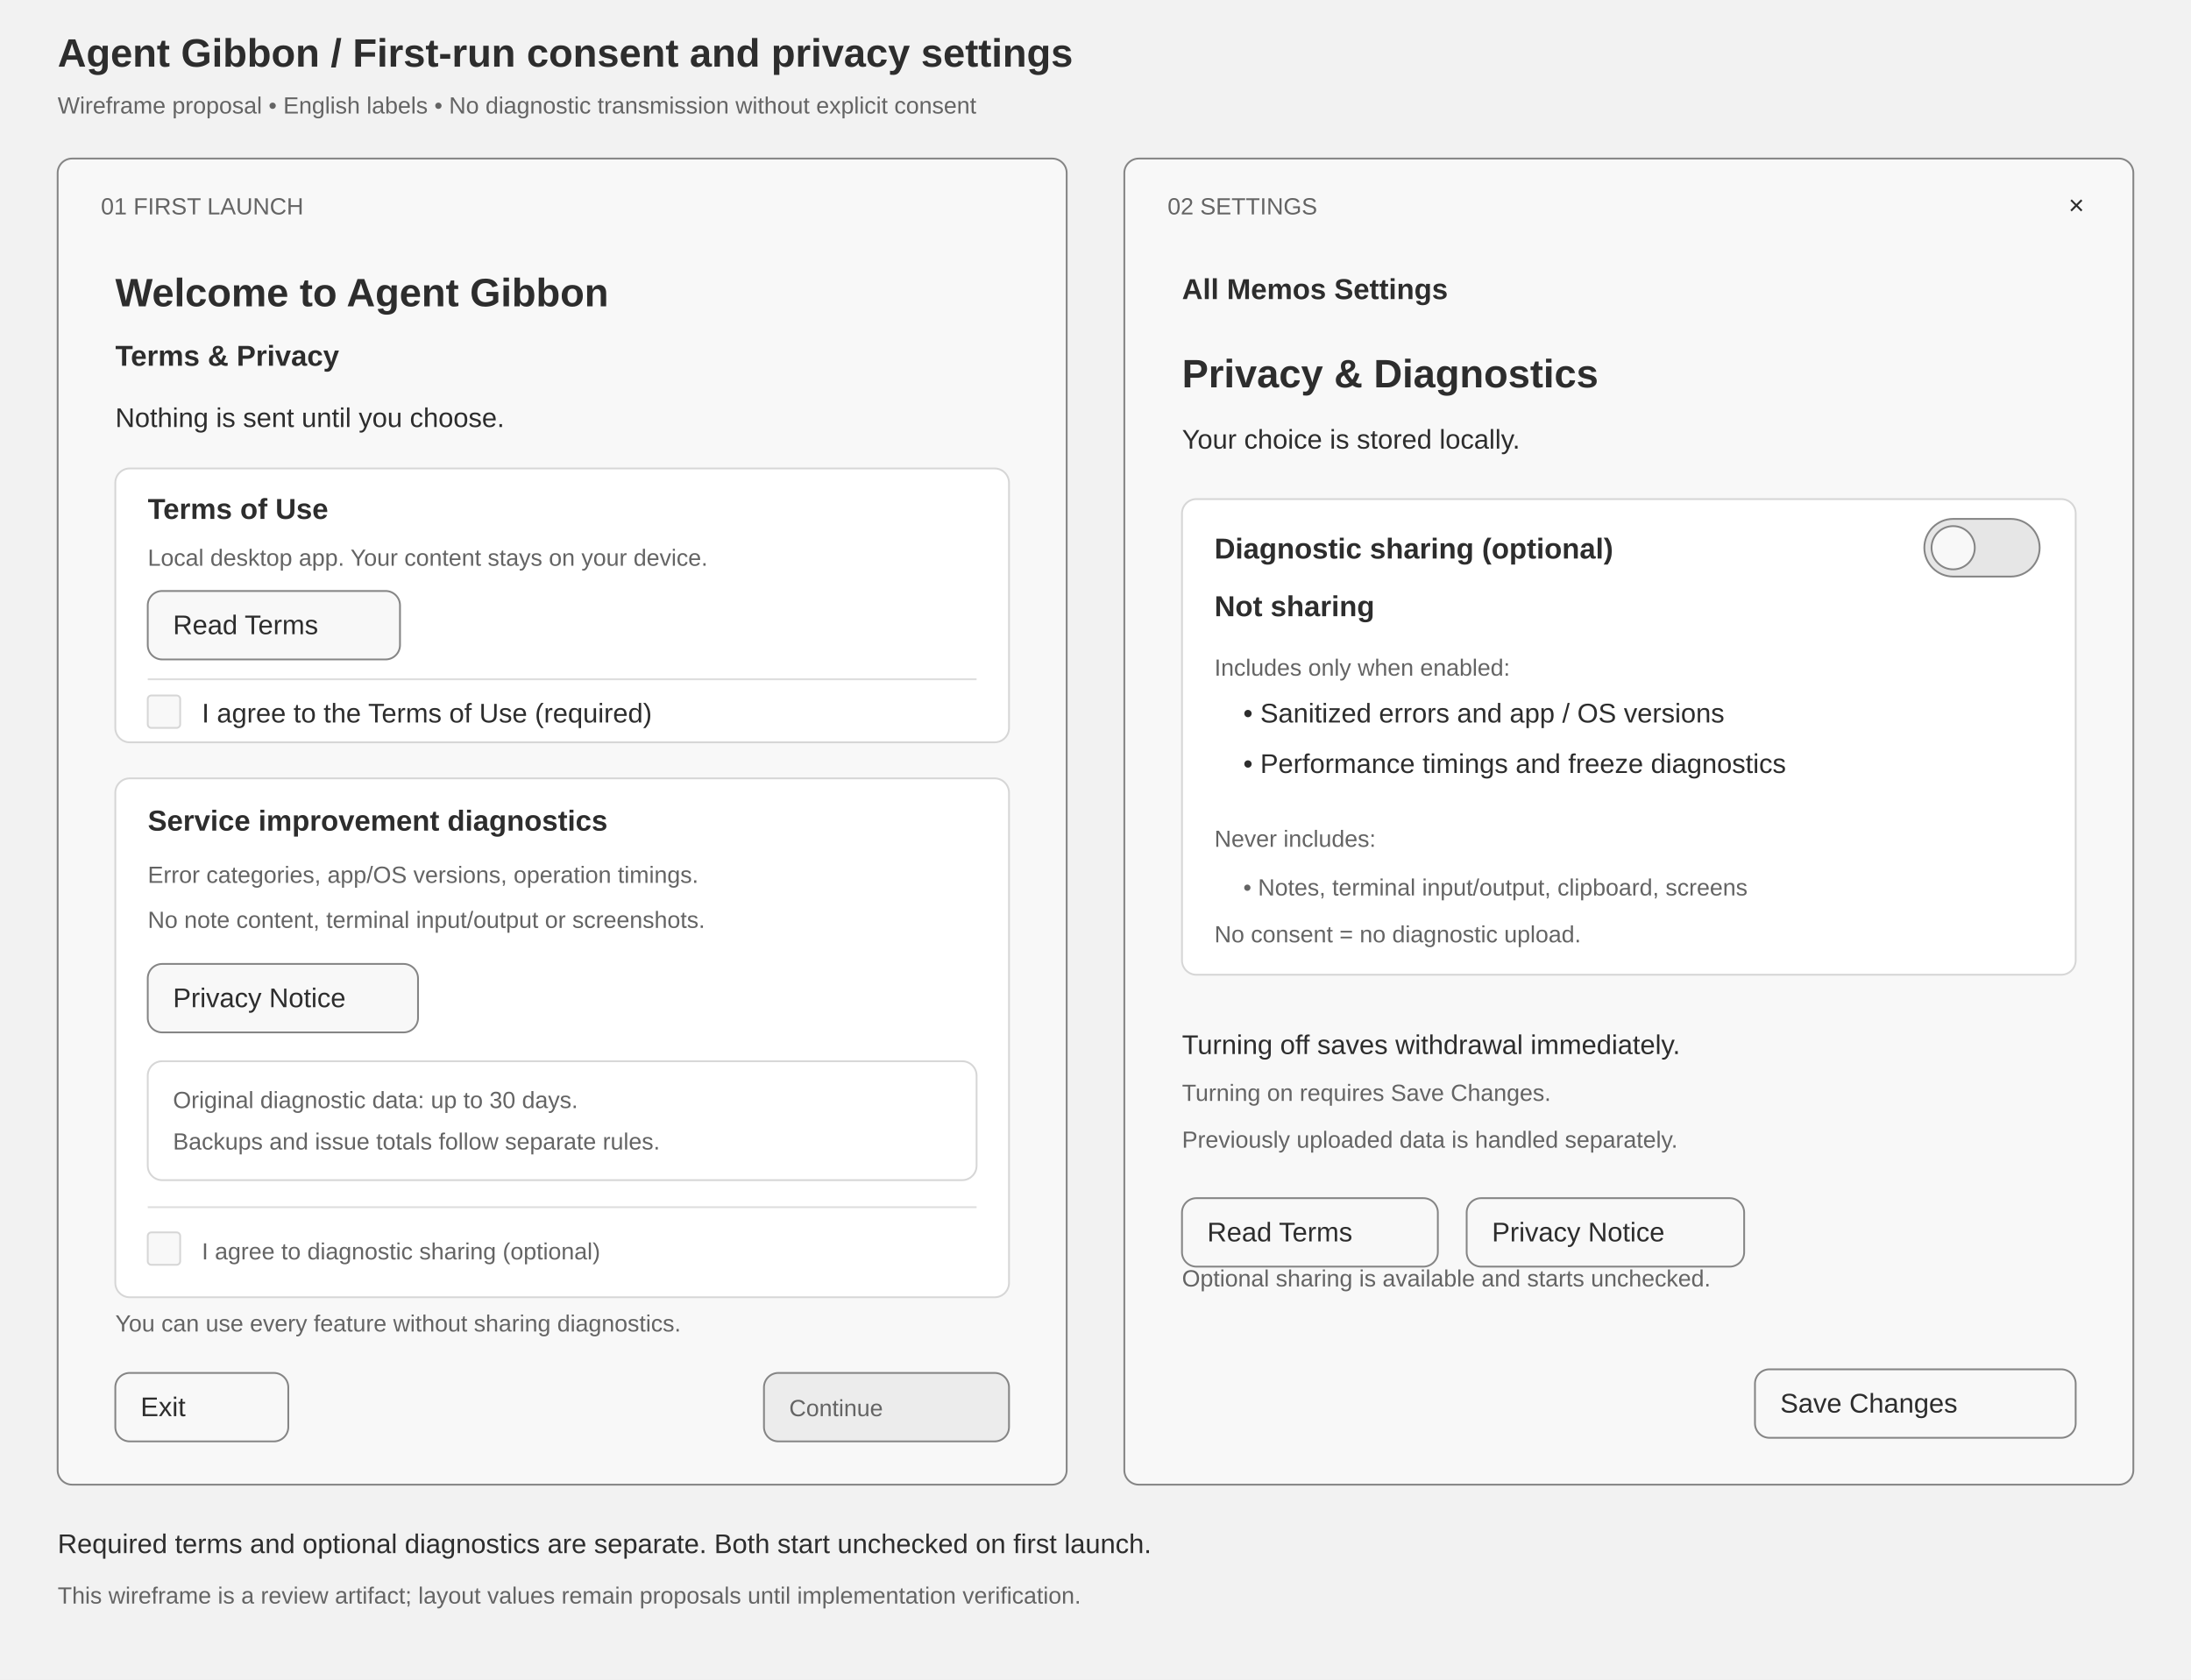
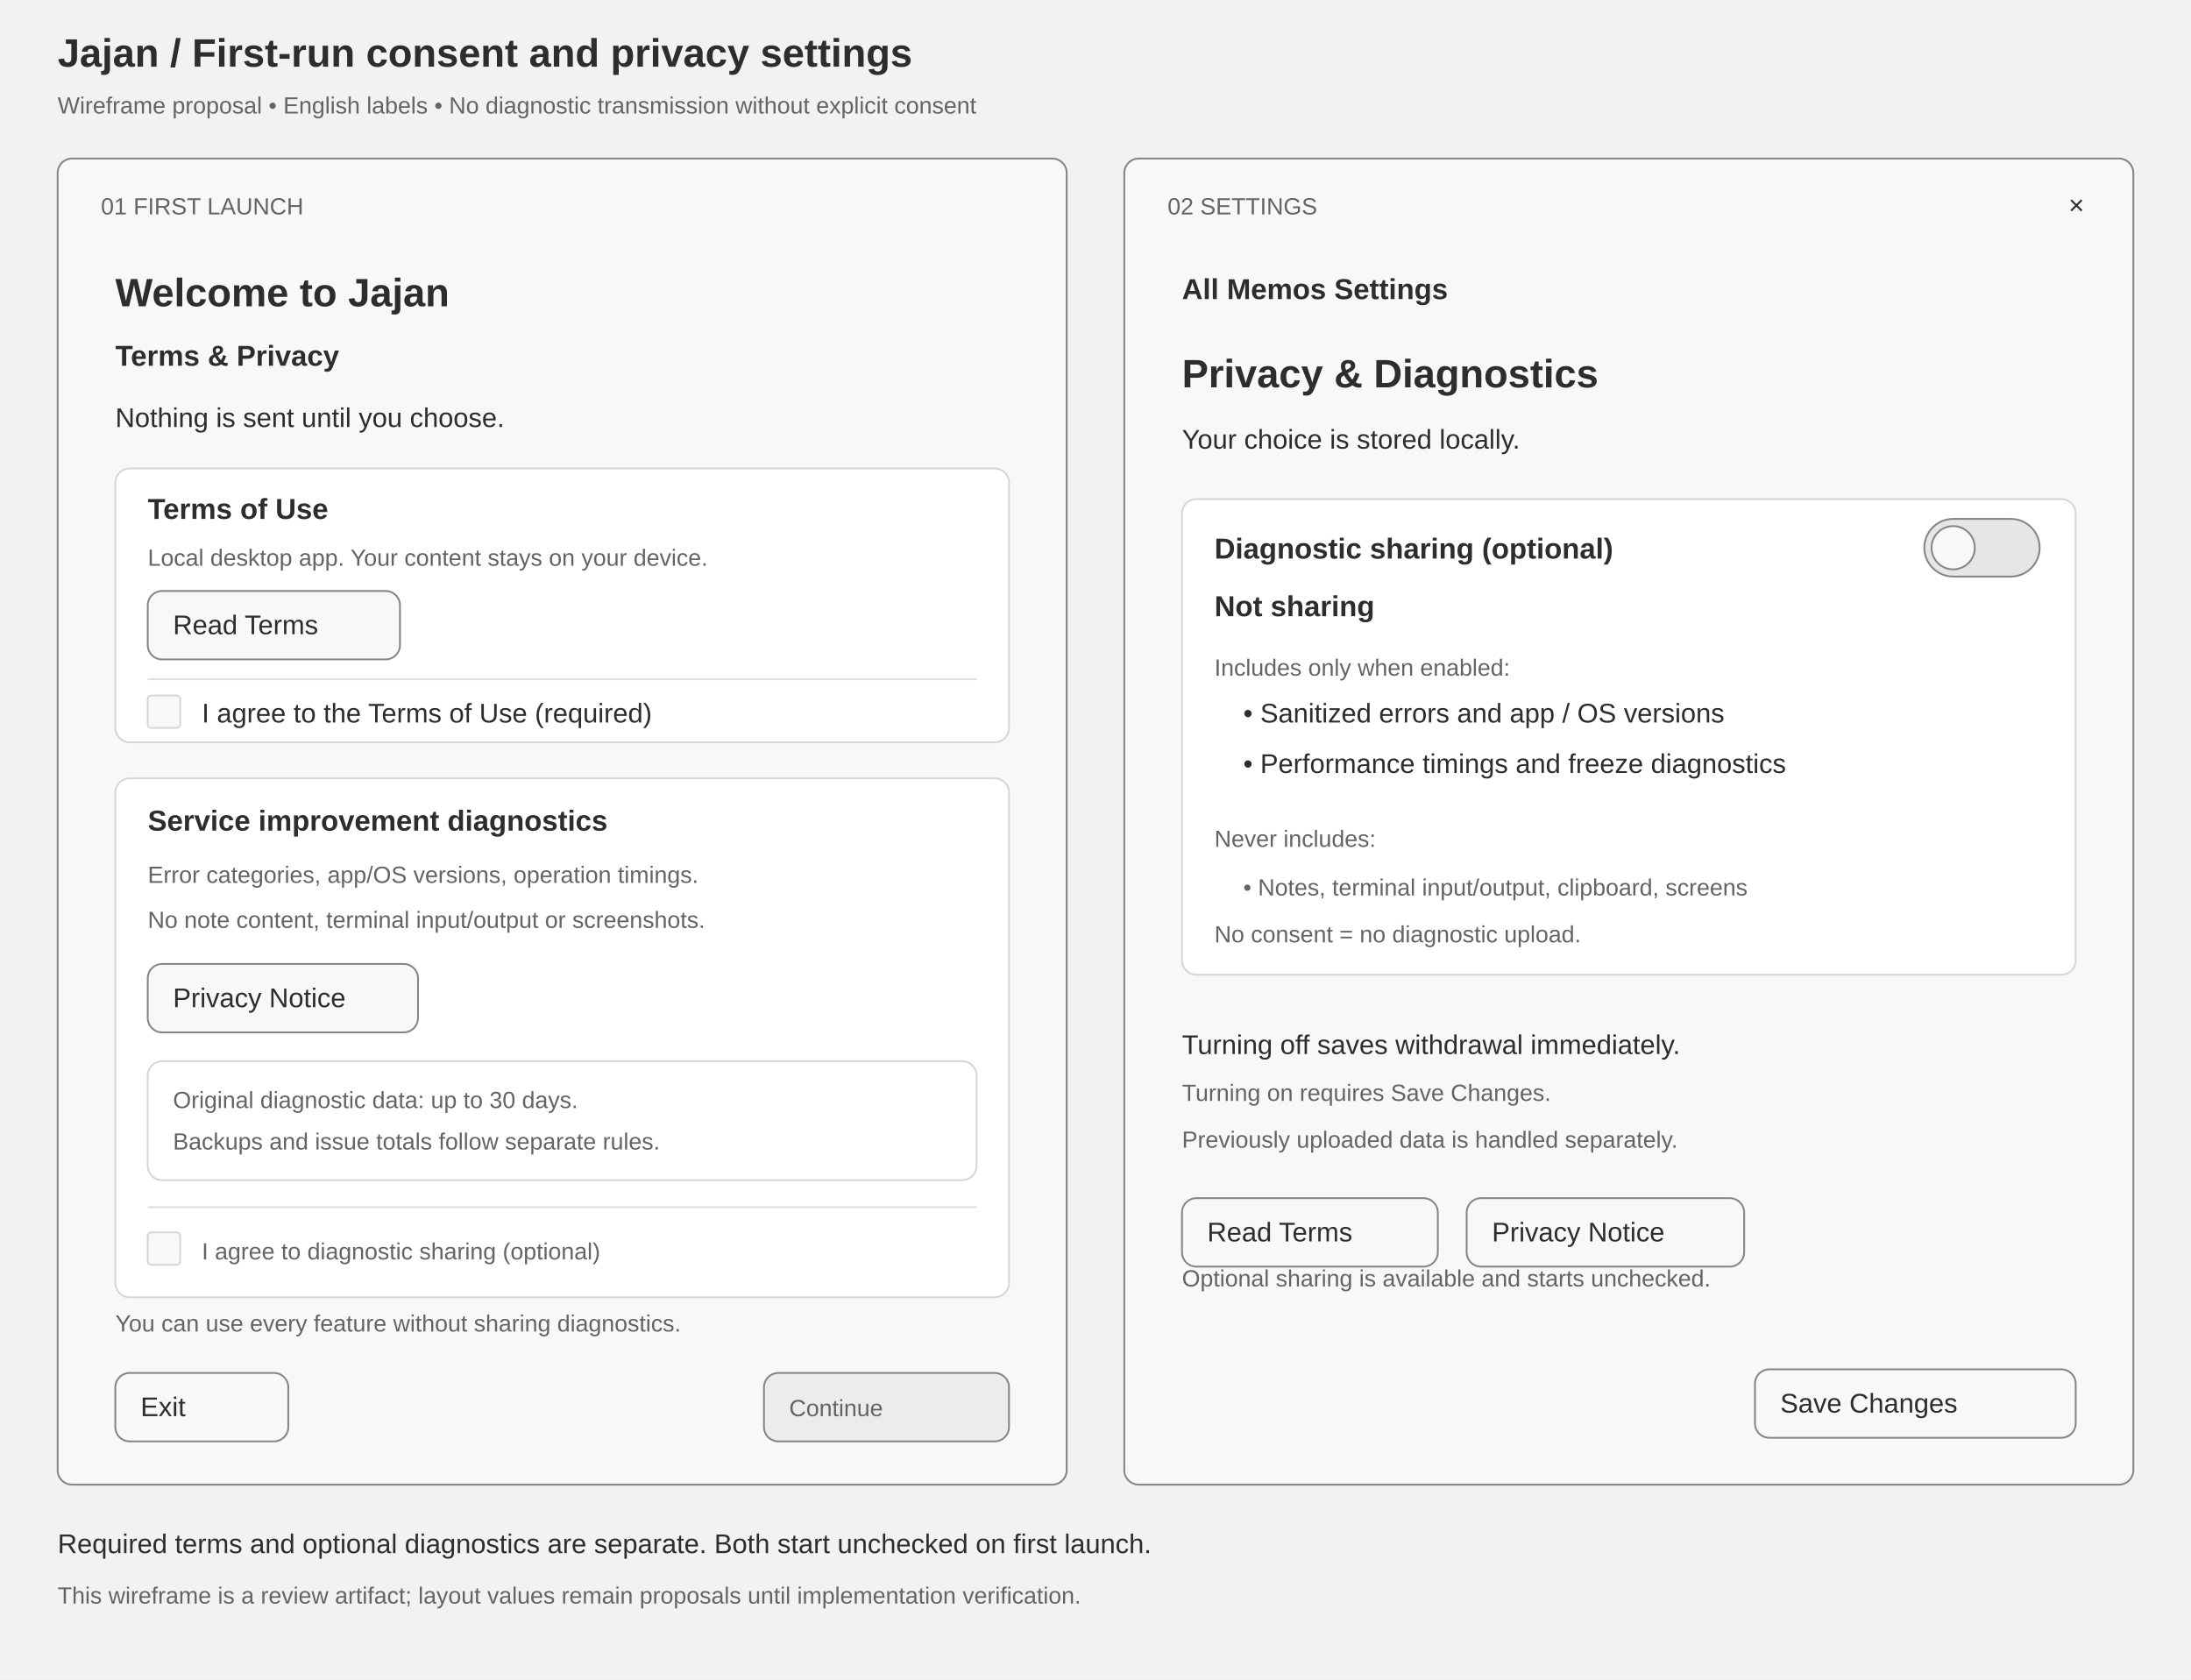
<svg xmlns="http://www.w3.org/2000/svg" width="1216" height="932" viewBox="0 0 1216 932">
  <rect width="1216" height="932" fill="#f2f2f2" />
  <style>text{font-family:Arial,sans-serif;fill:#2d2d2d}.title{font-size:22px;font-weight:700}.body{font-size:15px}.small{font-size:13px;fill:#646464}.label{font-size:16px;font-weight:600}</style>
-   <text x="32" y="37" class="title">Agent Gibbon / First-run consent and privacy settings</text>
+   <text x="32" y="37" class="title">Jajan / First-run consent and privacy settings</text>
  <text x="32" y="63" class="small">Wireframe proposal • English labels • No diagnostic transmission without explicit consent</text>
  <rect x="32" y="88" width="560" height="736" rx="8" fill="#f8f8f8" stroke="#858585" />
  <rect x="624" y="88" width="560" height="736" rx="8" fill="#f8f8f8" stroke="#858585" />
  <text x="56" y="119" class="small">01  FIRST LAUNCH</text>
  <text x="1148" y="119" class="body">×</text>
-   <text x="64" y="170" class="title">Welcome to Agent Gibbon</text>
+   <text x="64" y="170" class="title">Welcome to Jajan</text>
  <text x="64" y="203" class="label">Terms &amp; Privacy</text>
  <text x="64" y="237" class="body">Nothing is sent until you choose.</text>
  <rect x="64" y="260" width="496" height="152" rx="8" fill="#ffffff" stroke="#d6d6d6" />
  <text x="82" y="288" class="label">Terms of Use</text>
  <text x="82" y="314" class="small">Local desktop app. Your content stays on your device.</text>
  <rect x="82" y="328" width="140" height="38" rx="8" fill="#f8f8f8" stroke="#858585" />
  <text x="96" y="352" class="body">Read Terms</text>
  <path d="M82 377H542" stroke="#ddd" />
  <rect x="82" y="386" width="18" height="18" rx="2" fill="#f8f8f8" stroke="#d6d6d6" />
  <text x="112" y="401" class="body">I agree to the Terms of Use (required)</text>
  <rect x="64" y="432" width="496" height="288" rx="8" fill="#ffffff" stroke="#d6d6d6" />
  <text x="82" y="461" class="label">Service improvement diagnostics</text>
  <text x="82" y="490" class="small">Error categories, app/OS versions, operation timings.</text>
  <text x="82" y="515" class="small">No note content, terminal input/output or screenshots.</text>
  <rect x="82" y="535" width="150" height="38" rx="8" fill="#f8f8f8" stroke="#858585" />
  <text x="96" y="559" class="body">Privacy Notice</text>
  <rect x="82" y="589" width="460" height="66" rx="8" fill="#ffffff" stroke="#d6d6d6" />
  <text x="96" y="615" class="small">Original diagnostic data: up to 30 days.</text>
  <text x="96" y="638" class="small">Backups and issue totals follow separate rules.</text>
  <path d="M82 670H542" stroke="#ddd" />
  <rect x="82" y="684" width="18" height="18" rx="2" fill="#f8f8f8" stroke="#d6d6d6" />
  <text x="112" y="699" class="small">I agree to diagnostic sharing (optional)</text>
  <text x="64" y="739" class="small">You can use every feature without sharing diagnostics.</text>
  <rect x="64" y="762" width="96" height="38" rx="8" fill="#f8f8f8" stroke="#858585" />
  <text x="78" y="786" class="body">Exit</text>
  <rect x="424" y="762" width="136" height="38" rx="8" fill="#ececec" stroke="#858585" />
  <text x="438" y="786" class="small">Continue</text>
  <text x="648" y="119" class="small">02  SETTINGS</text>
  <text x="656" y="166" class="label">All Memos     Settings</text>
  <text x="656" y="215" class="title">Privacy &amp; Diagnostics</text>
  <text x="656" y="249" class="body">Your choice is stored locally.</text>
  <rect x="656" y="277" width="496" height="264" rx="8" fill="#ffffff" stroke="#d6d6d6" />
  <text x="674" y="310" class="label">Diagnostic sharing (optional)</text>
  <rect x="1068" y="288" width="64" height="32" rx="16" fill="#e6e6e6" stroke="#858585" />
  <rect x="1072" y="292" width="24" height="24" rx="12" fill="#f8f8f8" stroke="#858585" />
  <text x="674" y="342" class="label">Not sharing</text>
  <text x="674" y="375" class="small">Includes only when enabled:</text>
  <text x="690" y="401" class="body">• Sanitized errors and app / OS versions</text>
  <text x="690" y="429" class="body">• Performance timings and freeze diagnostics</text>
  <text x="674" y="470" class="small">Never includes:</text>
  <text x="690" y="497" class="small">• Notes, terminal input/output, clipboard, screens</text>
  <text x="674" y="523" class="small">No consent = no diagnostic upload.</text>
  <text x="656" y="585" class="body">Turning off saves withdrawal immediately.</text>
  <text x="656" y="611" class="small">Turning on requires Save Changes.</text>
  <text x="656" y="637" class="small">Previously uploaded data is handled separately.</text>
  <rect x="656" y="665" width="142" height="38" rx="8" fill="#f8f8f8" stroke="#858585" />
  <text x="670" y="689" class="body">Read Terms</text>
  <rect x="814" y="665" width="154" height="38" rx="8" fill="#f8f8f8" stroke="#858585" />
  <text x="828" y="689" class="body">Privacy Notice</text>
  <rect x="974" y="760" width="178" height="38" rx="8" fill="#f8f8f8" stroke="#858585" />
  <text x="988" y="784" class="body">Save Changes</text>
  <text x="656" y="714" class="small">Optional sharing is available and starts unchecked.</text>
  <text x="32" y="862" class="body">Required terms and optional diagnostics are separate. Both start unchecked on first launch.</text>
  <text x="32" y="890" class="small">This wireframe is a review artifact; layout values remain proposals until implementation verification.</text>
</svg>
